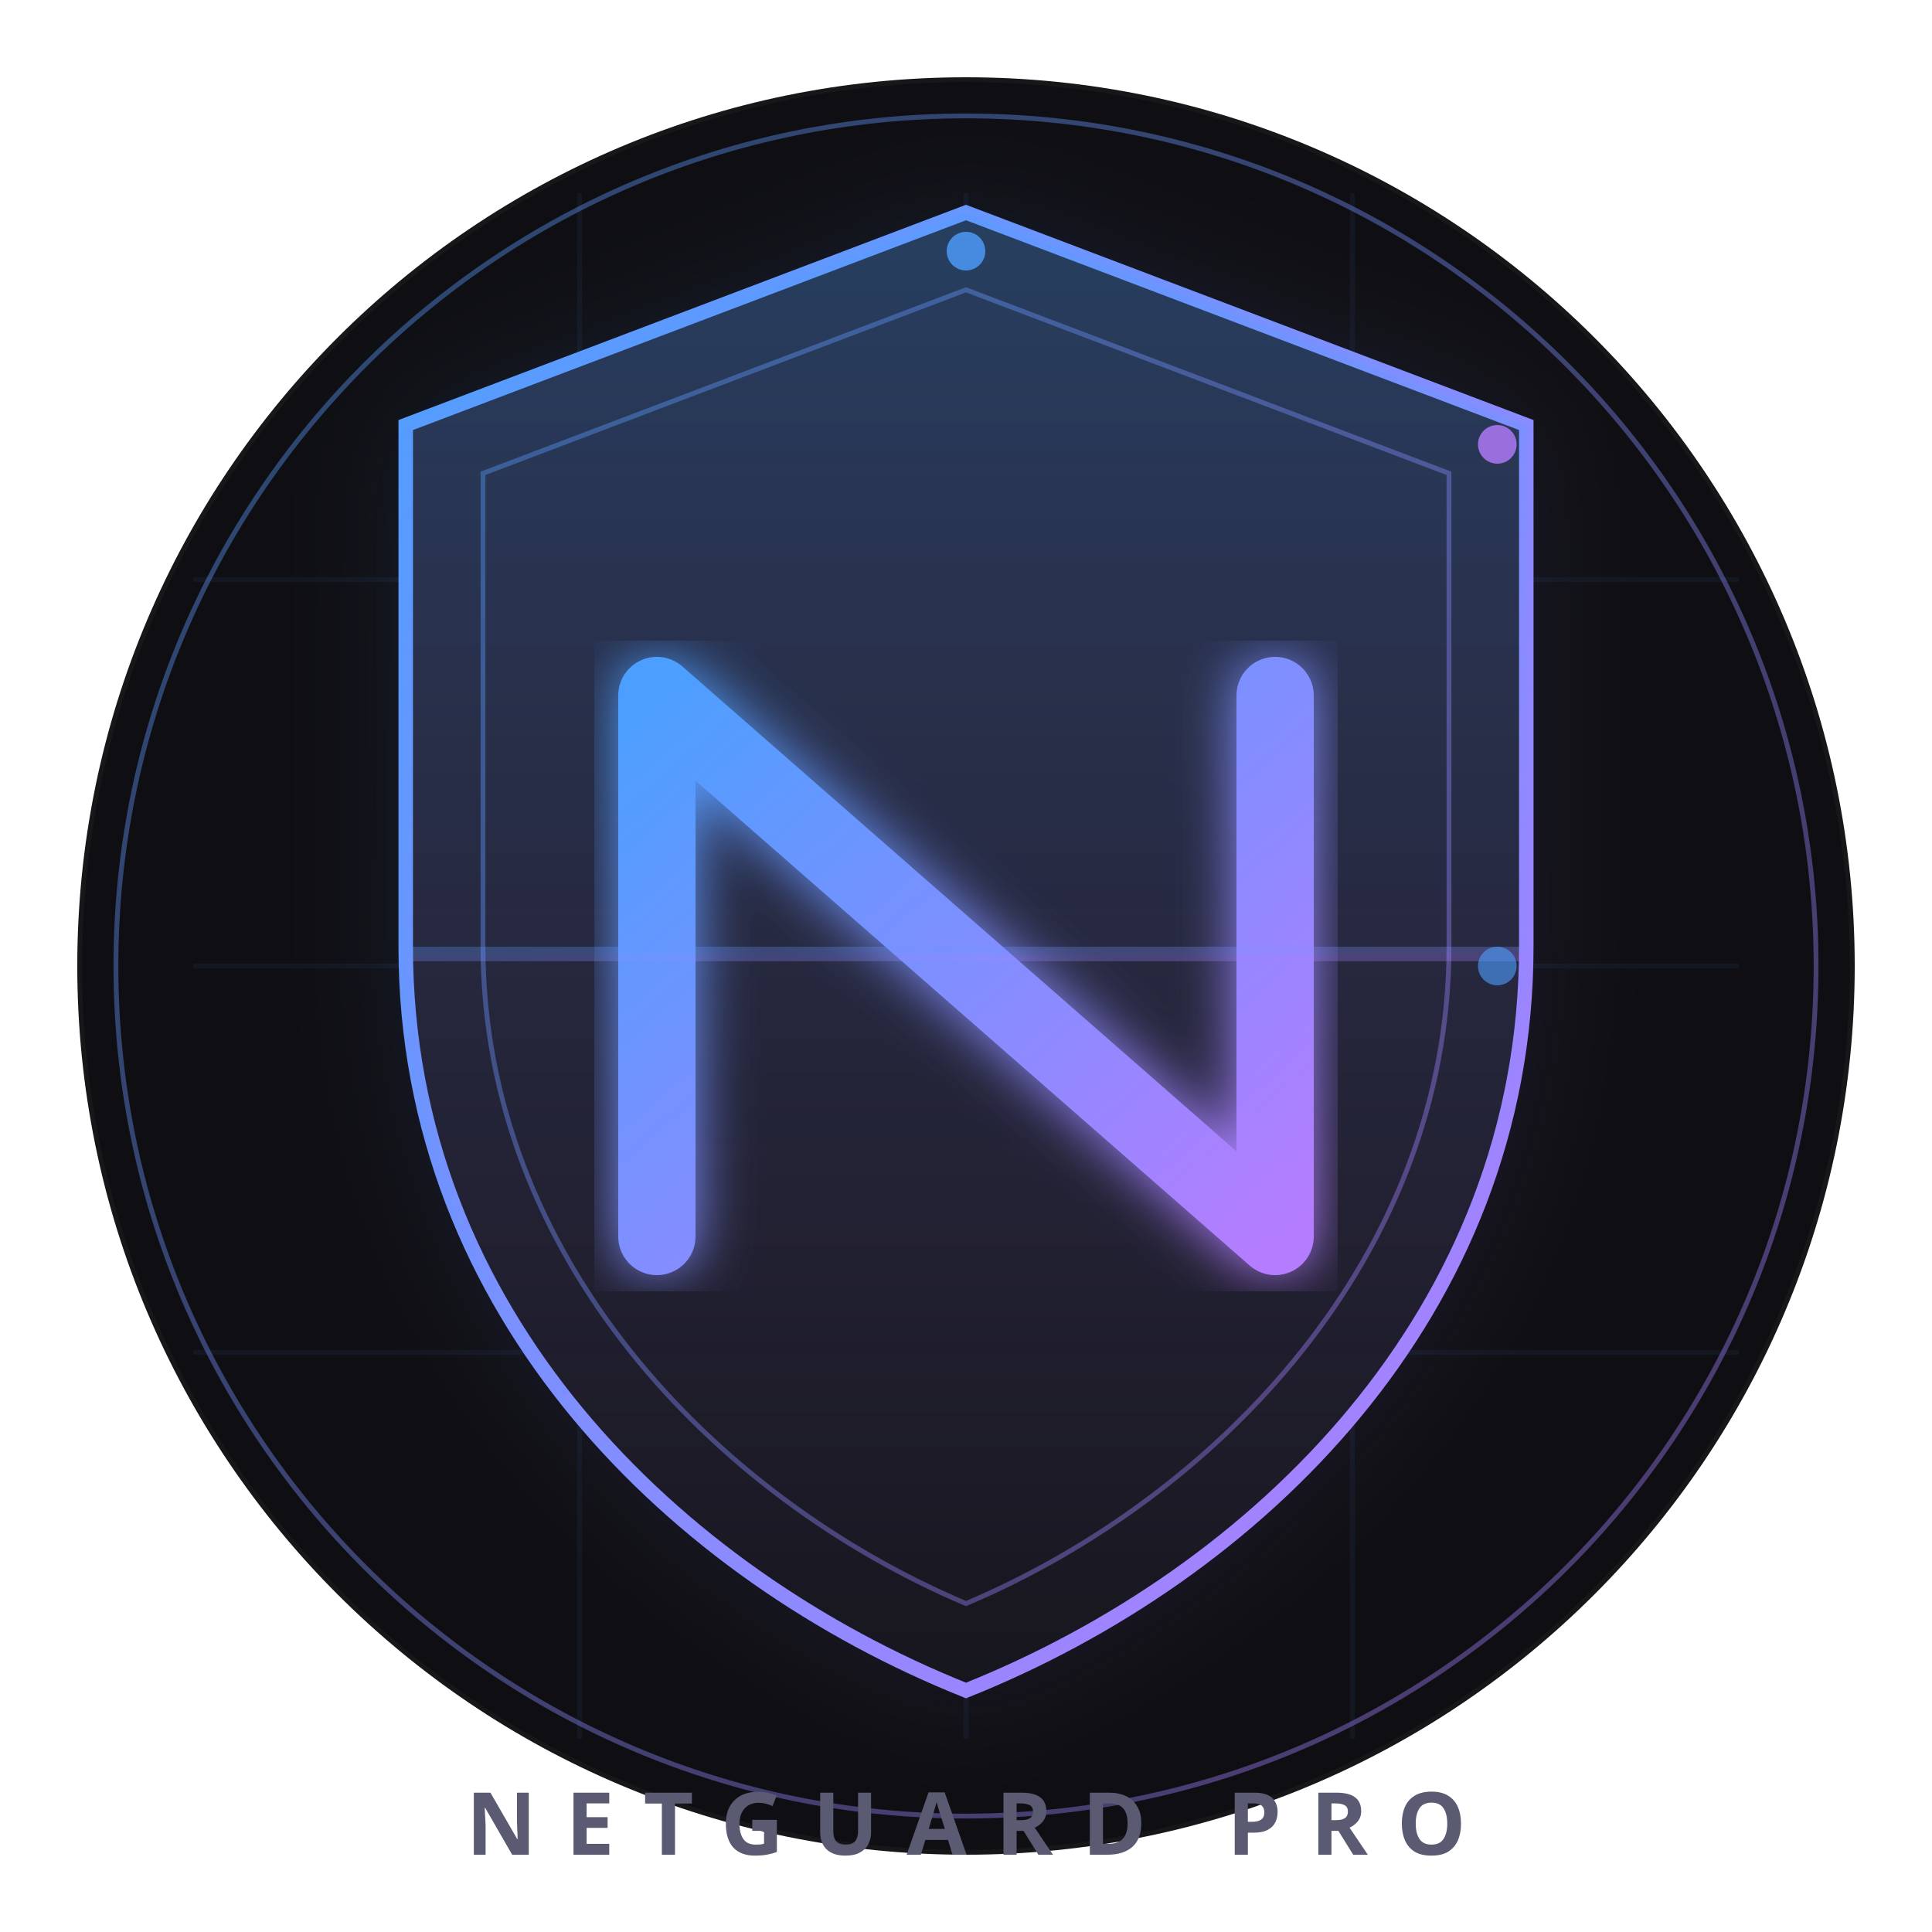
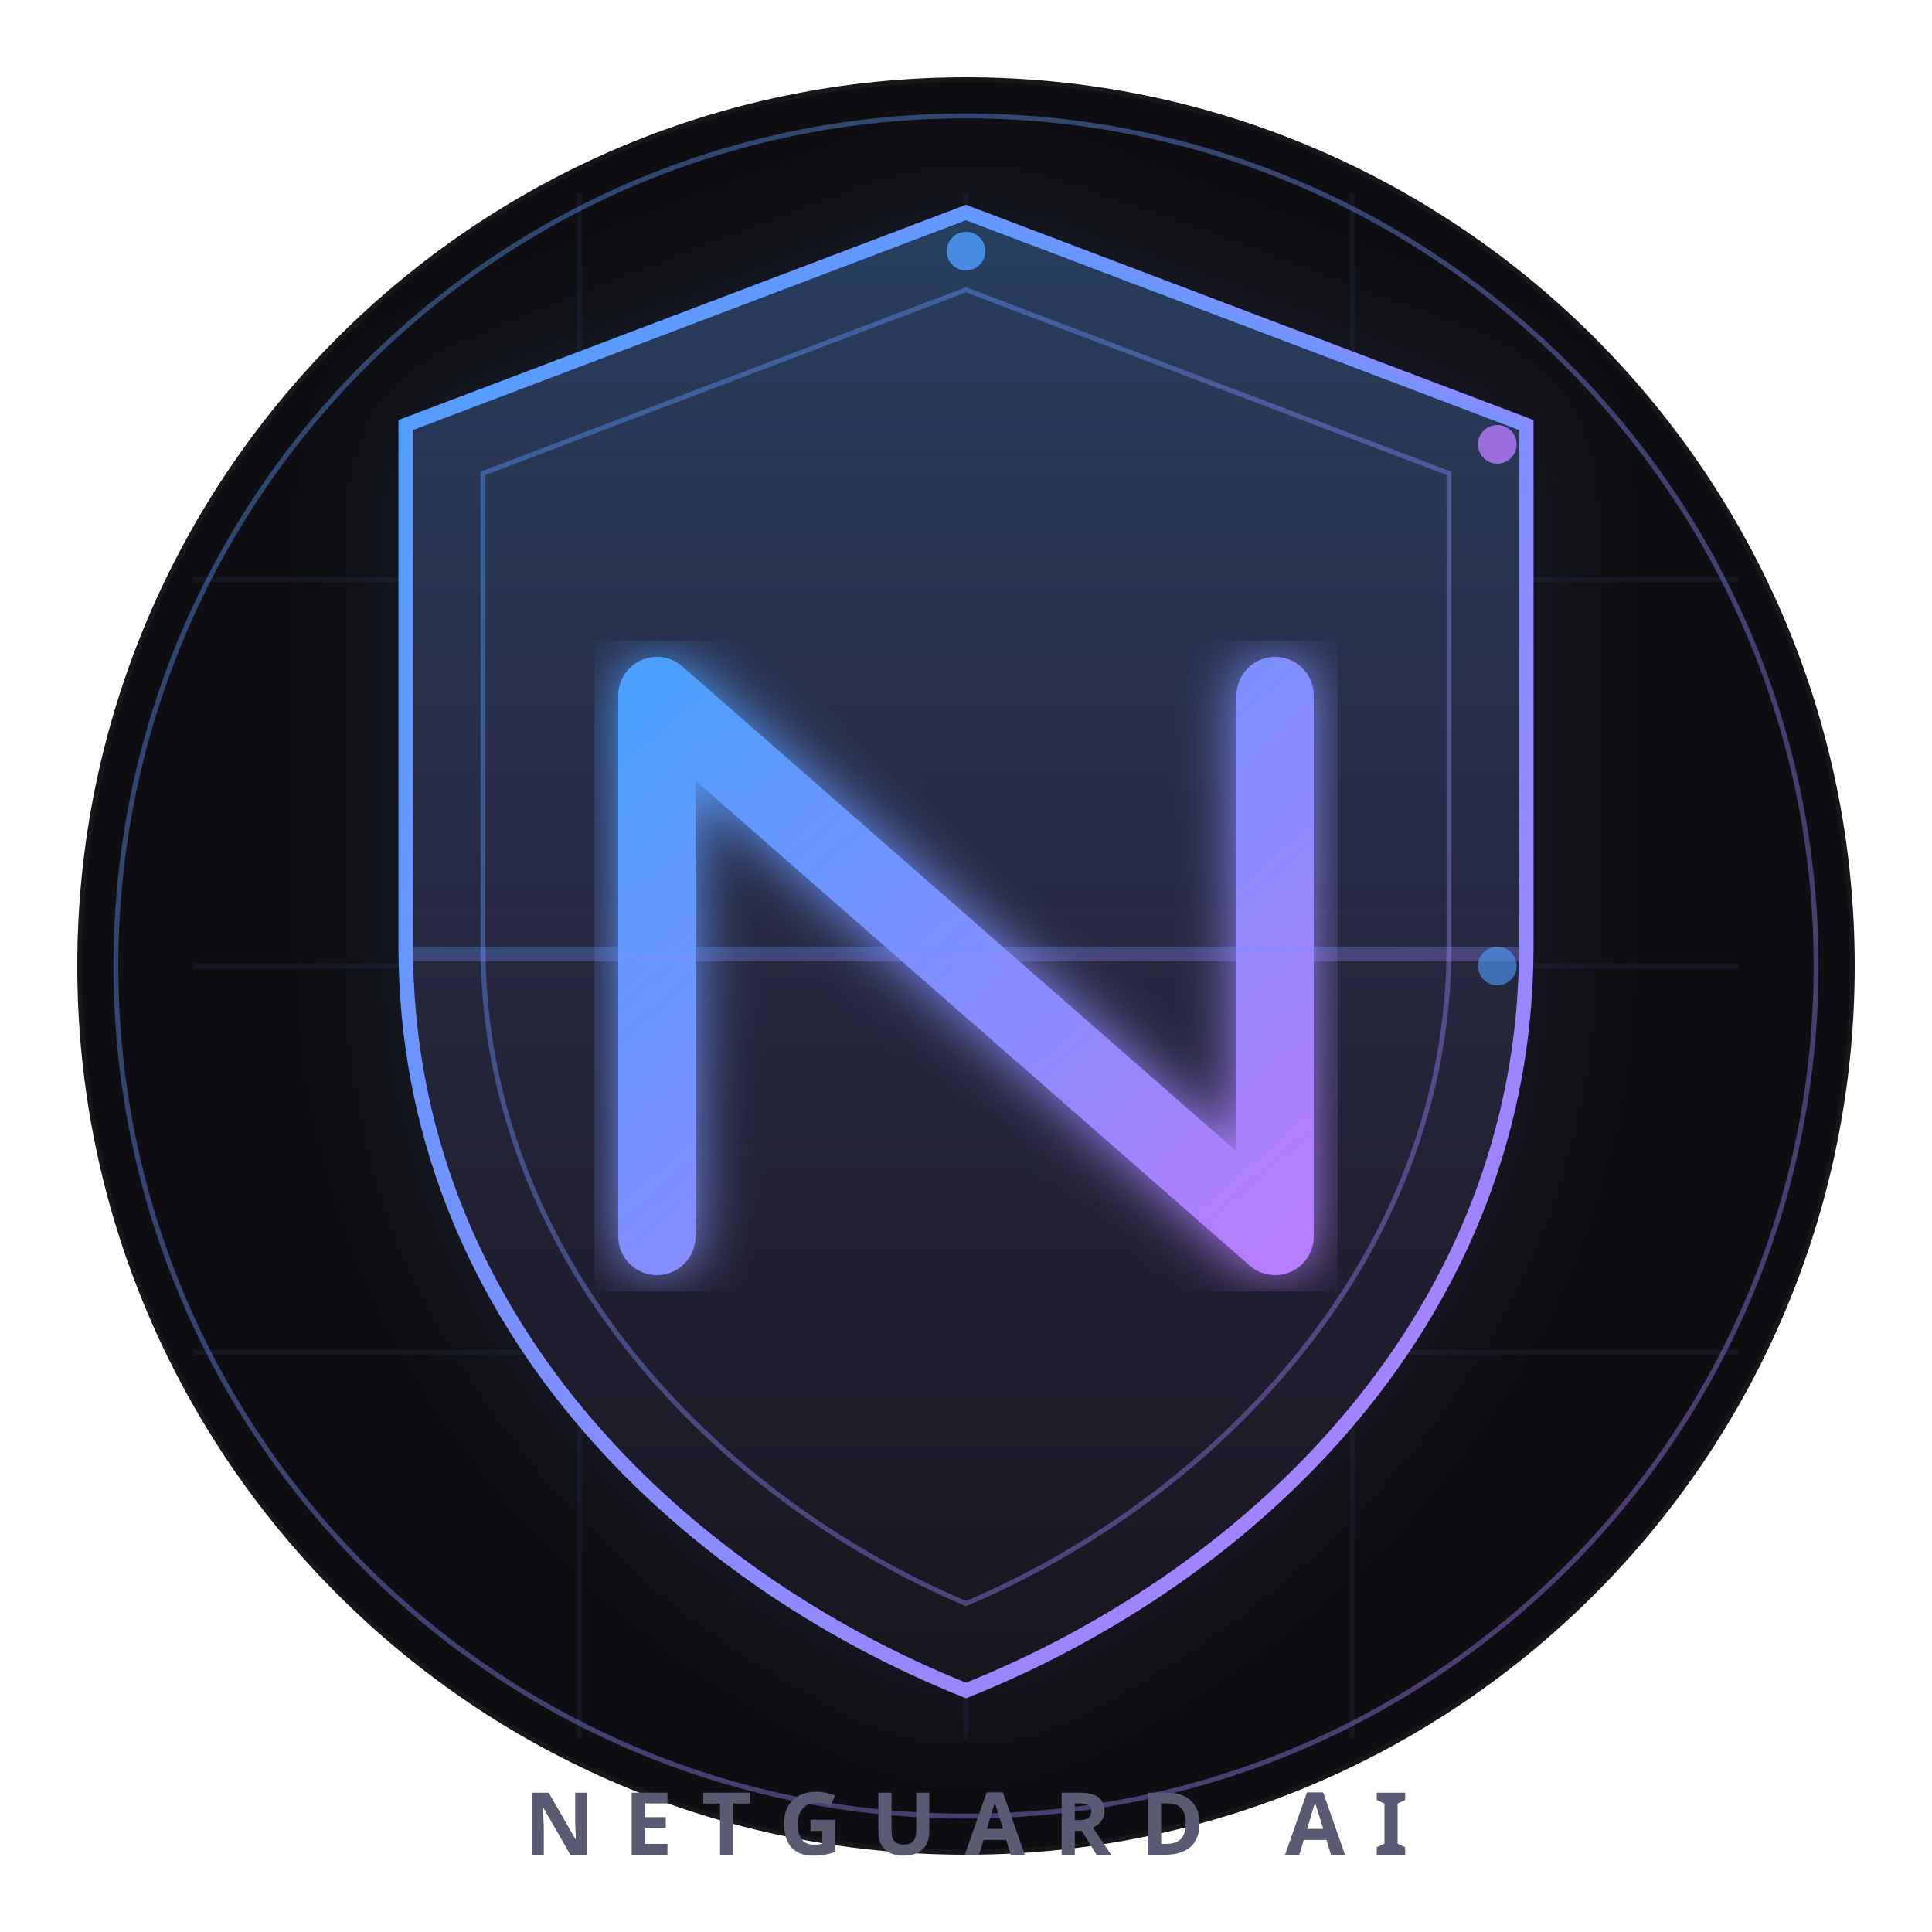
<svg xmlns="http://www.w3.org/2000/svg" viewBox="0 0 200 200" width="200" height="200">
  <defs>
    <linearGradient id="shieldGrad" x1="0%" y1="0%" x2="100%" y2="100%">
      <stop offset="0%" style="stop-color:#4d9fff;stop-opacity:1" />
      <stop offset="100%" style="stop-color:#b47dff;stop-opacity:1" />
    </linearGradient>
    <linearGradient id="glowGrad" x1="0%" y1="0%" x2="0%" y2="100%">
      <stop offset="0%" style="stop-color:#4d9fff;stop-opacity:0.3" />
      <stop offset="100%" style="stop-color:#b47dff;stop-opacity:0" />
    </linearGradient>
    <filter id="glow">
      <feGaussianBlur stdDeviation="3" result="blur" />
      <feMerge>
        <feMergeNode in="blur" />
        <feMergeNode in="SourceGraphic" />
      </feMerge>
    </filter>
    <filter id="softglow">
      <feGaussianBlur stdDeviation="6" result="blur" />
      <feMerge>
        <feMergeNode in="blur" />
        <feMergeNode in="SourceGraphic" />
      </feMerge>
    </filter>
    <clipPath id="shieldClip">
      <path d="M100 18 L162 42 L162 98 C162 138 132 166 100 178 C68 166 38 138 38 98 L38 42 Z" />
    </clipPath>
  </defs>
  <circle cx="100" cy="100" r="92" fill="#0f0f13" stroke="#ffffff08" stroke-width="1" />
  <circle cx="100" cy="100" r="88" fill="none" stroke="url(#shieldGrad)" stroke-width="0.5" opacity="0.4" />
  <g opacity="0.06" stroke="#4d9fff" stroke-width="0.5">
    <line x1="20" y1="60" x2="180" y2="60" />
    <line x1="20" y1="100" x2="180" y2="100" />
    <line x1="20" y1="140" x2="180" y2="140" />
    <line x1="60" y1="20" x2="60" y2="180" />
    <line x1="100" y1="20" x2="100" y2="180" />
    <line x1="140" y1="20" x2="140" y2="180" />
  </g>
  <path d="M100 22 L158 44 L158 98 C158 136 130 163 100 175 C70 163 42 136 42 98 L42 44 Z" fill="url(#shieldGrad)" opacity="0.12" filter="url(#softglow)" />
  <path d="M100 22 L158 44 L158 98 C158 136 130 163 100 175 C70 163 42 136 42 98 L42 44 Z" fill="#16161d" stroke="url(#shieldGrad)" stroke-width="1.5" />
  <path d="M100 22 L158 44 L158 98 C158 136 130 163 100 175 C70 163 42 136 42 98 L42 44 Z" fill="url(#glowGrad)" clip-path="url(#shieldClip)" />
  <path d="M100 30 L150 49 L150 98 C150 130 126 155 100 166 C74 155 50 130 50 98 L50 49 Z" fill="none" stroke="url(#shieldGrad)" stroke-width="0.5" opacity="0.4" />
  <g filter="url(#glow)">
    <path d="M68 72 L68 128 M68 72 L132 128 M132 72 L132 128" stroke="url(#shieldGrad)" stroke-width="8" stroke-linecap="round" stroke-linejoin="round" fill="none" />
  </g>
  <rect x="42" y="98" width="116" height="1.5" fill="url(#shieldGrad)" opacity="0.3" />
  <circle cx="100" cy="26" r="2" fill="#4d9fff" opacity="0.8" />
  <circle cx="155" cy="46" r="2" fill="#b47dff" opacity="0.8" />
  <circle cx="155" cy="100" r="2" fill="#4d9fff" opacity="0.6" />
-   <text x="100" y="192" text-anchor="middle" font-family="'Outfit',sans-serif" font-size="9" font-weight="600" letter-spacing="3" fill="#5a5a72">NETGUARD PRO</text>
+   <text x="100" y="192" text-anchor="middle" font-family="'Outfit',sans-serif" font-size="9" font-weight="600" letter-spacing="3" fill="#5a5a72">NETGUARD AI</text>
</svg>
